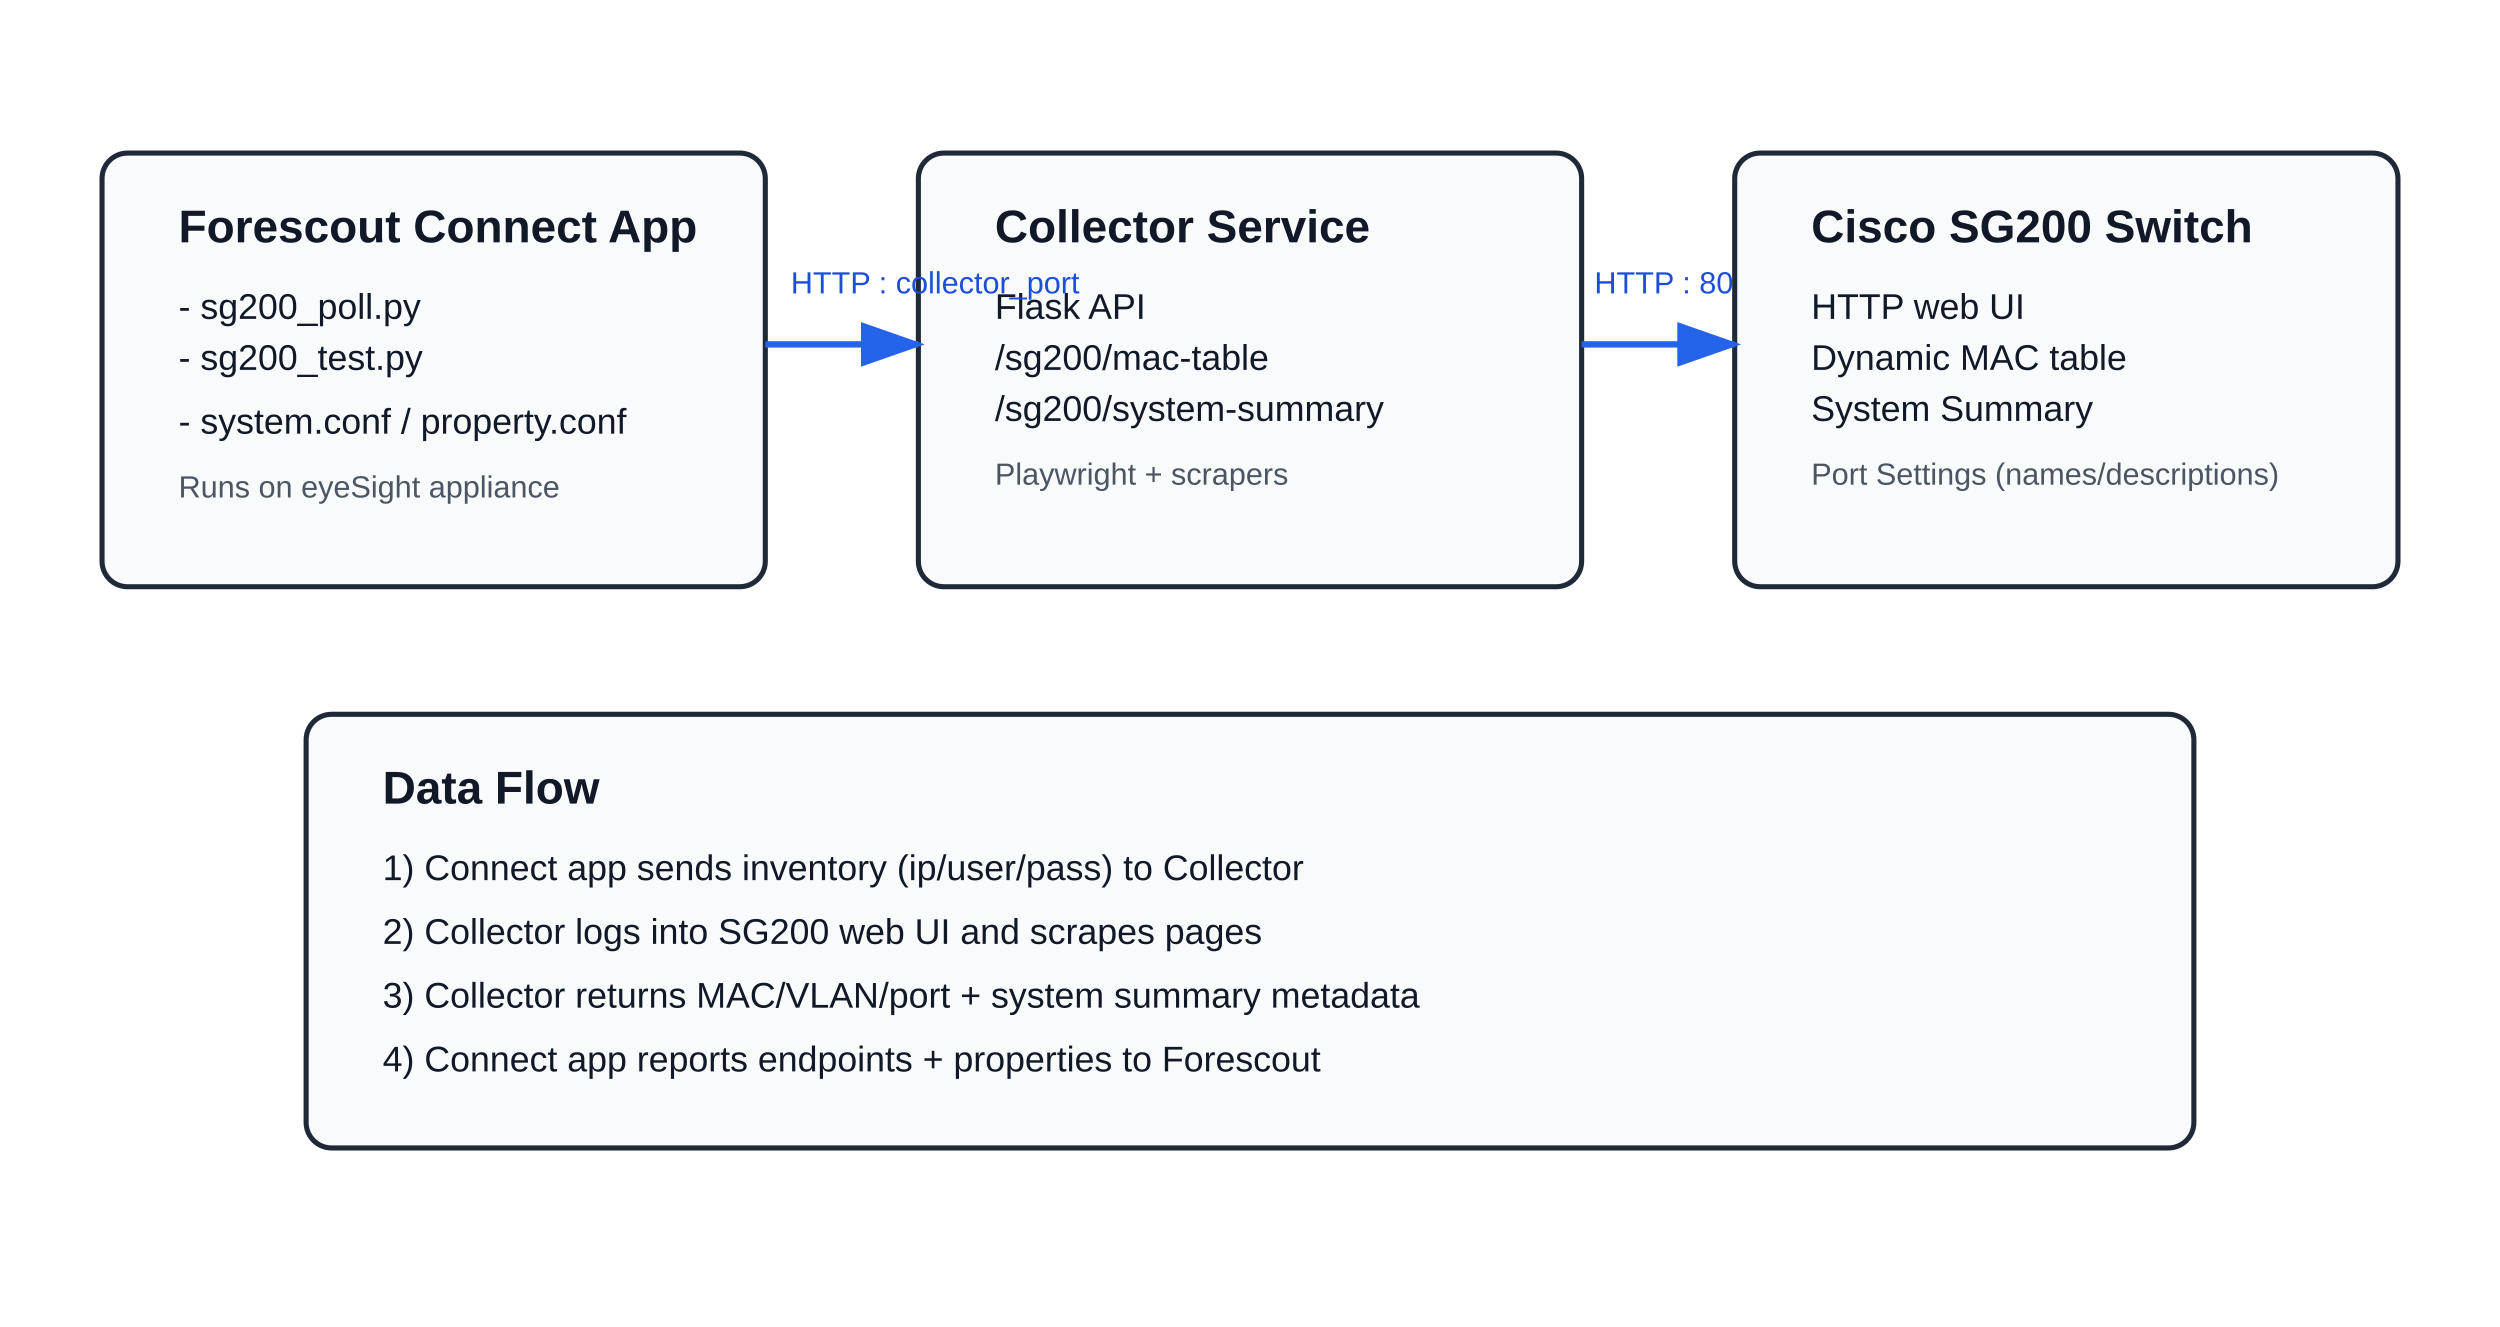
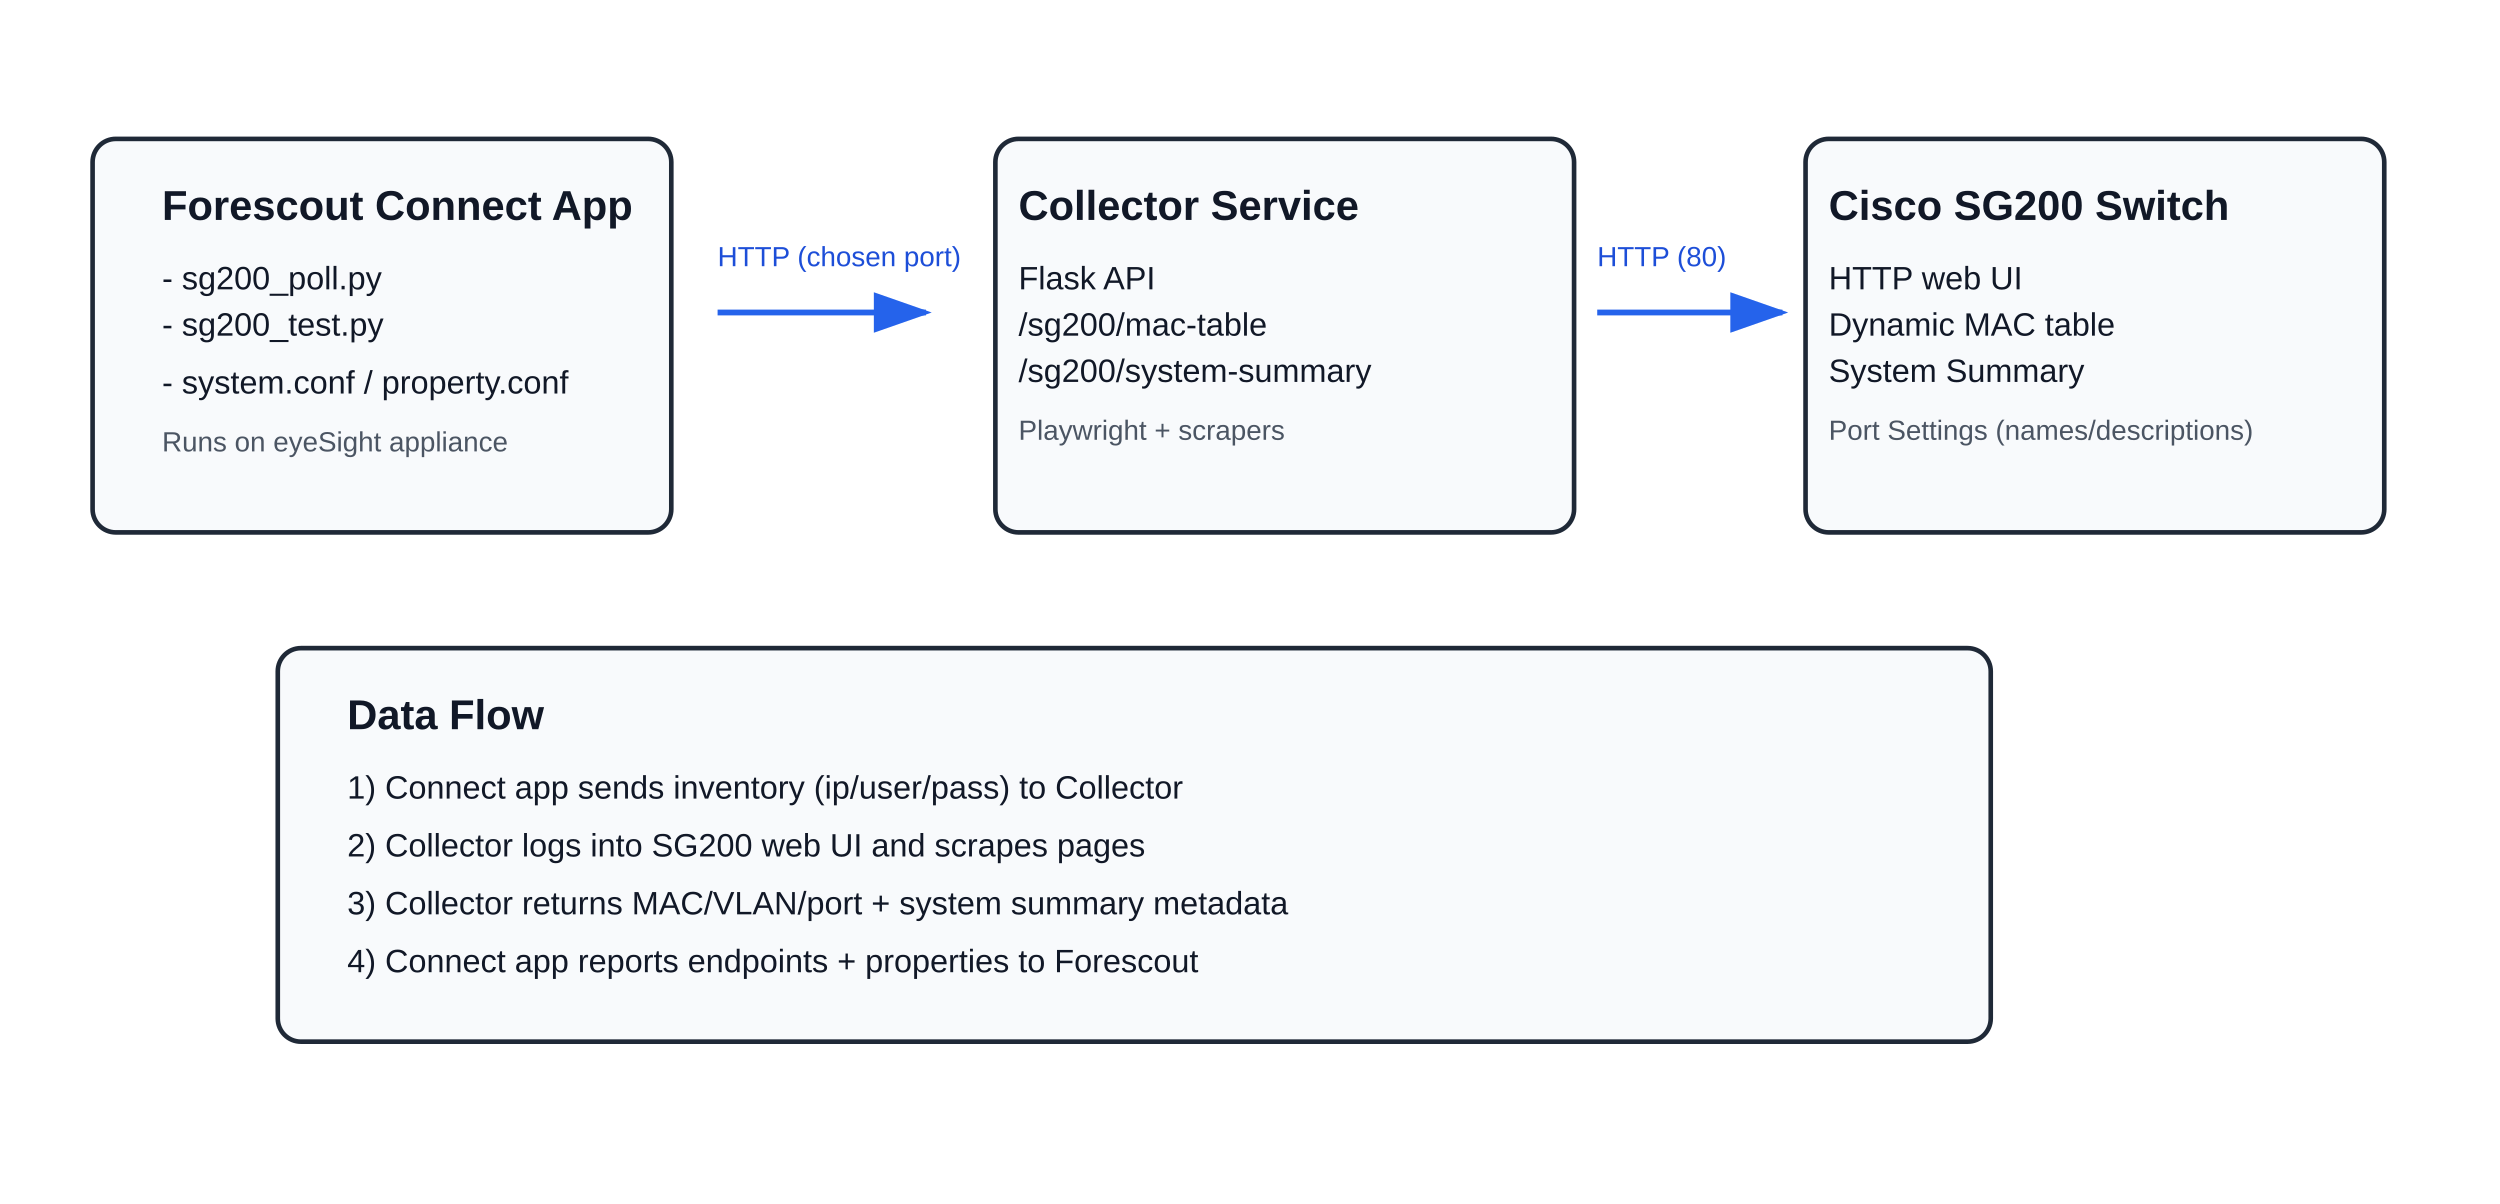
- <svg xmlns="http://www.w3.org/2000/svg" width="980" height="520" viewBox="0 0 980 520">
+ <svg xmlns="http://www.w3.org/2000/svg" width="1080" height="520" viewBox="0 0 1080 520">
  <defs>
    <style>
      .box { fill: #f8fafc; stroke: #1f2937; stroke-width: 2; rx: 10; }
      .title { font: 700 18px 'Segoe UI', Arial, sans-serif; fill: #111827; }
      .text { font: 14px 'Segoe UI', Arial, sans-serif; fill: #111827; }
      .muted { font: 12px 'Segoe UI', Arial, sans-serif; fill: #4b5563; }
      .arrow { stroke: #2563eb; stroke-width: 2.5; fill: none; marker-end: url(#arrowhead); }
      .port { font: 12px 'Segoe UI', Arial, sans-serif; fill: #1d4ed8; }
    </style>
    <marker id="arrowhead" markerWidth="10" markerHeight="7" refX="9" refY="3.5" orient="auto">
      <polygon points="0 0, 10 3.5, 0 7" fill="#2563eb" />
    </marker>
  </defs>
-   <rect x="40" y="60" width="260" height="170" class="box" />
+   <rect x="40" y="60" width="250" height="170" class="box" />
  <text x="70" y="95" class="title">Forescout Connect App</text>
  <text x="70" y="125" class="text">- sg200_poll.py</text>
  <text x="70" y="145" class="text">- sg200_test.py</text>
  <text x="70" y="170" class="text">- system.conf / property.conf</text>
  <text x="70" y="195" class="muted">Runs on eyeSight appliance</text>
-   <rect x="360" y="60" width="260" height="170" class="box" />
-   <text x="390" y="95" class="title">Collector Service</text>
-   <text x="390" y="125" class="text">Flask API</text>
-   <text x="390" y="145" class="text">/sg200/mac-table</text>
-   <text x="390" y="165" class="text">/sg200/system-summary</text>
-   <text x="390" y="190" class="muted">Playwright + scrapers</text>
-   <rect x="680" y="60" width="260" height="170" class="box" />
-   <text x="710" y="95" class="title">Cisco SG200 Switch</text>
-   <text x="710" y="125" class="text">HTTP web UI</text>
-   <text x="710" y="145" class="text">Dynamic MAC table</text>
-   <text x="710" y="165" class="text">System Summary</text>
-   <text x="710" y="190" class="muted">Port Settings (names/descriptions)</text>
-   <line x1="300" y1="135" x2="360" y2="135" class="arrow" />
-   <text x="310" y="115" class="port">HTTP : collector_port</text>
-   <line x1="620" y1="135" x2="680" y2="135" class="arrow" />
-   <text x="625" y="115" class="port">HTTP : 80</text>
+   <rect x="430" y="60" width="250" height="170" class="box" />
+   <text x="440" y="95" class="title">Collector Service</text>
+   <text x="440" y="125" class="text">Flask API</text>
+   <text x="440" y="145" class="text">/sg200/mac-table</text>
+   <text x="440" y="165" class="text">/sg200/system-summary</text>
+   <text x="440" y="190" class="muted">Playwright + scrapers</text>
+   <rect x="780" y="60" width="250" height="170" class="box" />
+   <text x="790" y="95" class="title">Cisco SG200 Switch</text>
+   <text x="790" y="125" class="text">HTTP web UI</text>
+   <text x="790" y="145" class="text">Dynamic MAC table</text>
+   <text x="790" y="165" class="text">System Summary</text>
+   <text x="790" y="190" class="muted">Port Settings (names/descriptions)</text>
+   <line x1="310" y1="135" x2="400" y2="135" class="arrow" />
+   <text x="310" y="115" class="port">HTTP (chosen port)</text>
+   <line x1="690" y1="135" x2="770" y2="135" class="arrow" />
+   <text x="690" y="115" class="port">HTTP (80)</text>
  <rect x="120" y="280" width="740" height="170" class="box" />
  <text x="150" y="315" class="title">Data Flow</text>
  <text x="150" y="345" class="text">1) Connect app sends inventory (ip/user/pass) to Collector</text>
  <text x="150" y="370" class="text">2) Collector logs into SG200 web UI and scrapes pages</text>
  <text x="150" y="395" class="text">3) Collector returns MAC/VLAN/port + system summary metadata</text>
  <text x="150" y="420" class="text">4) Connect app reports endpoints + properties to Forescout</text>
</svg>
